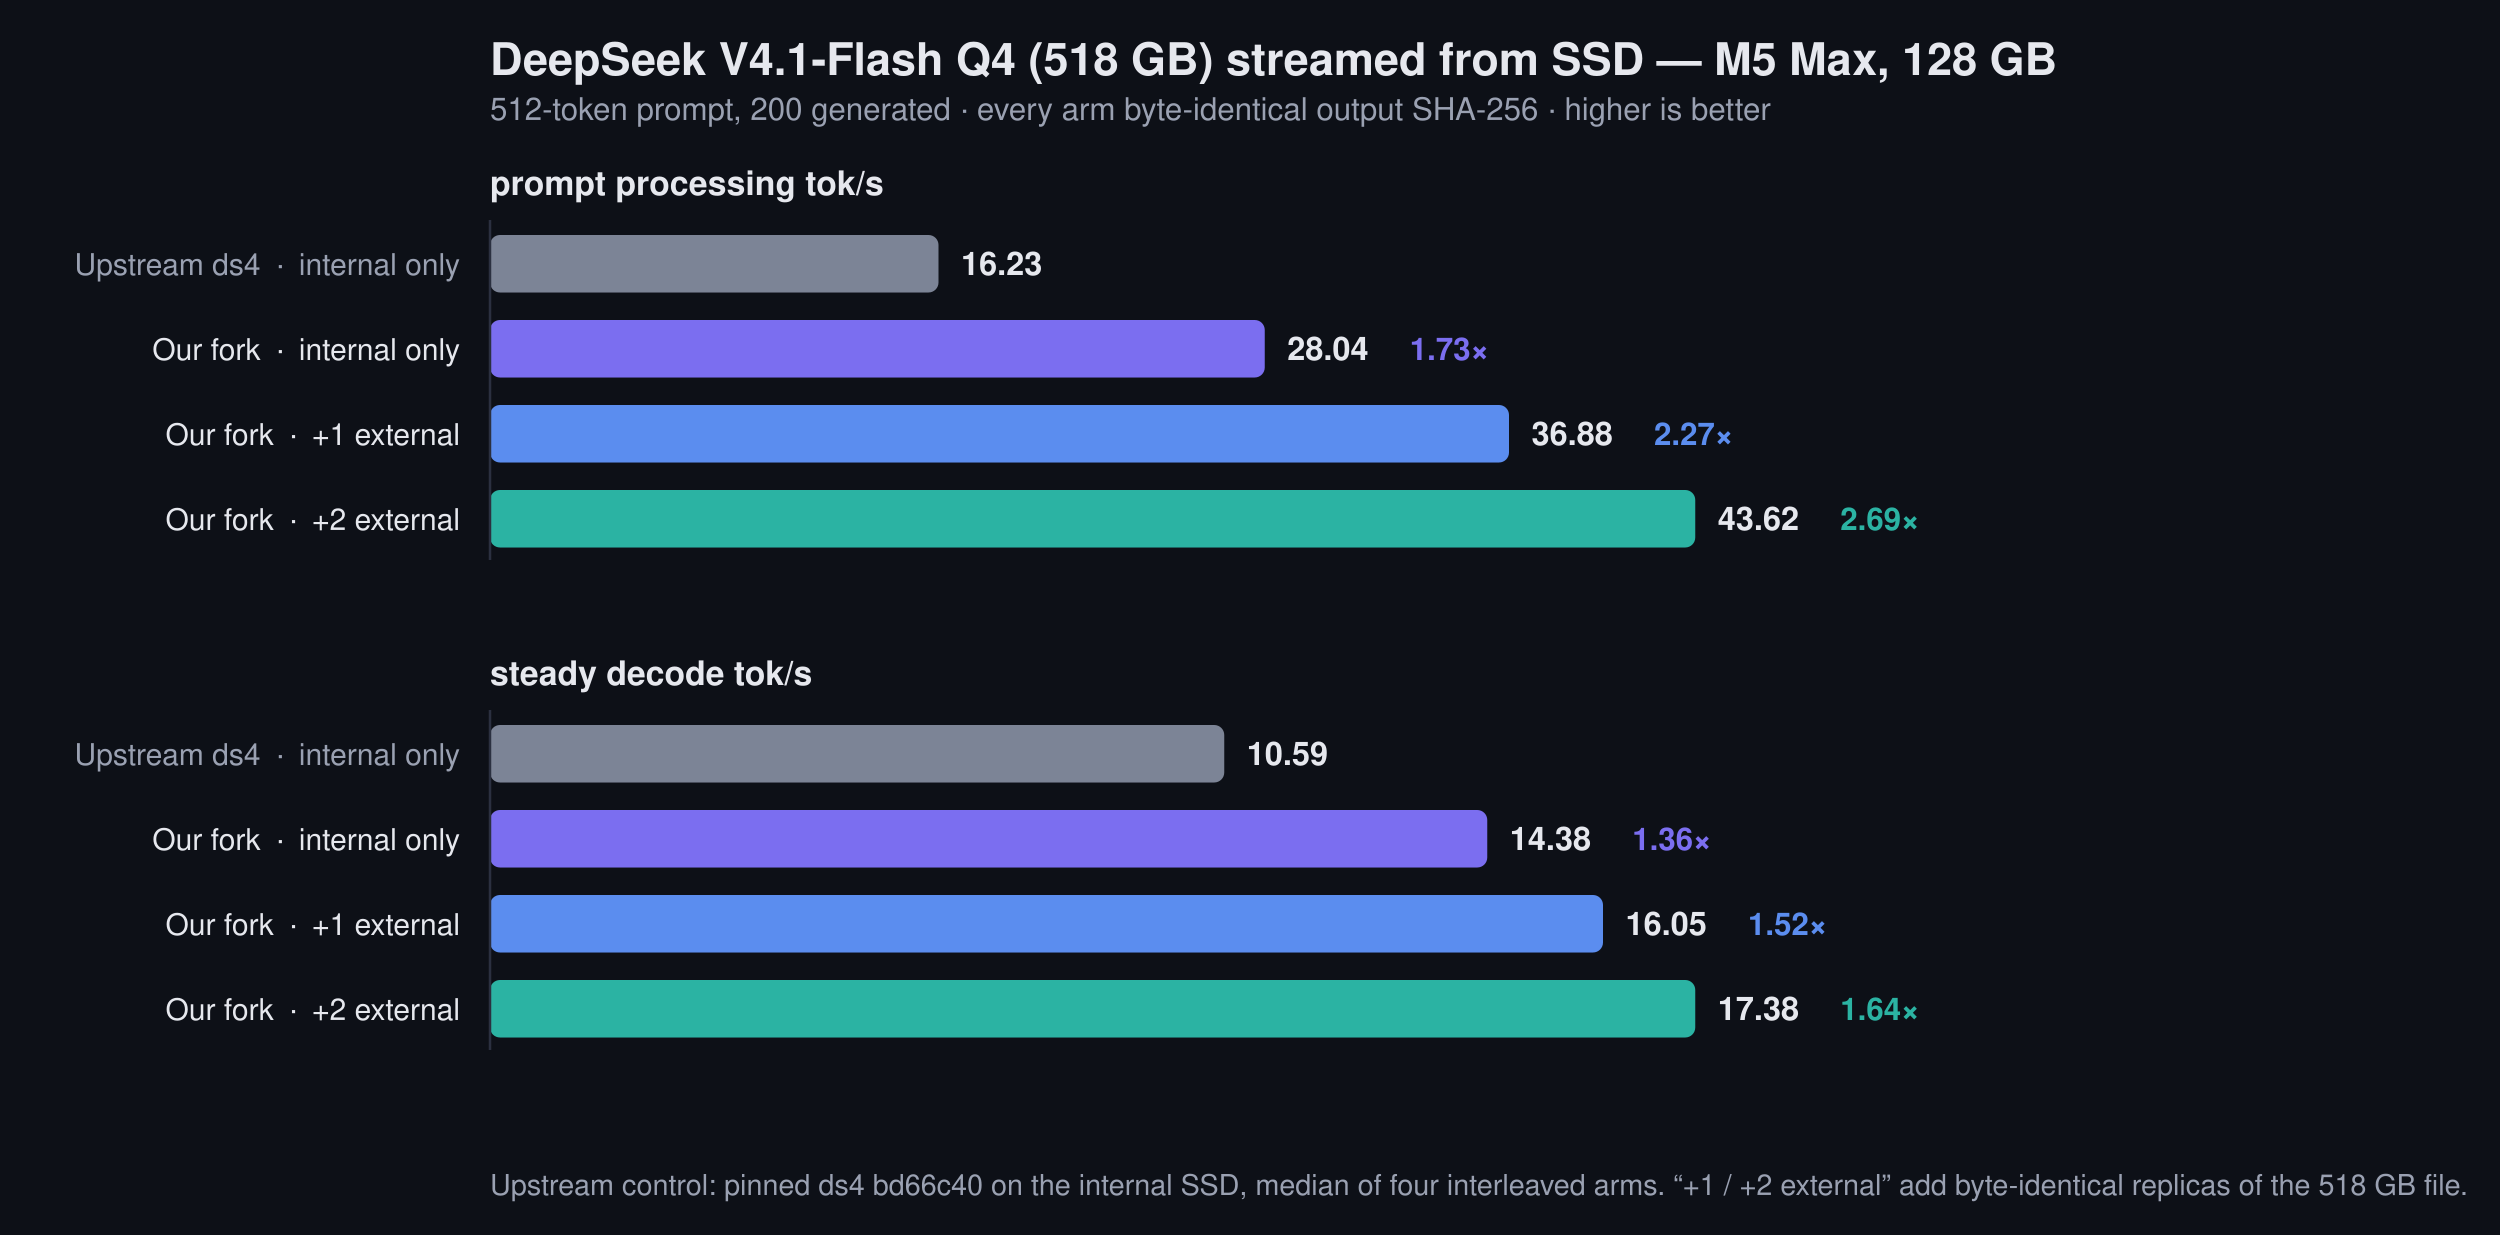
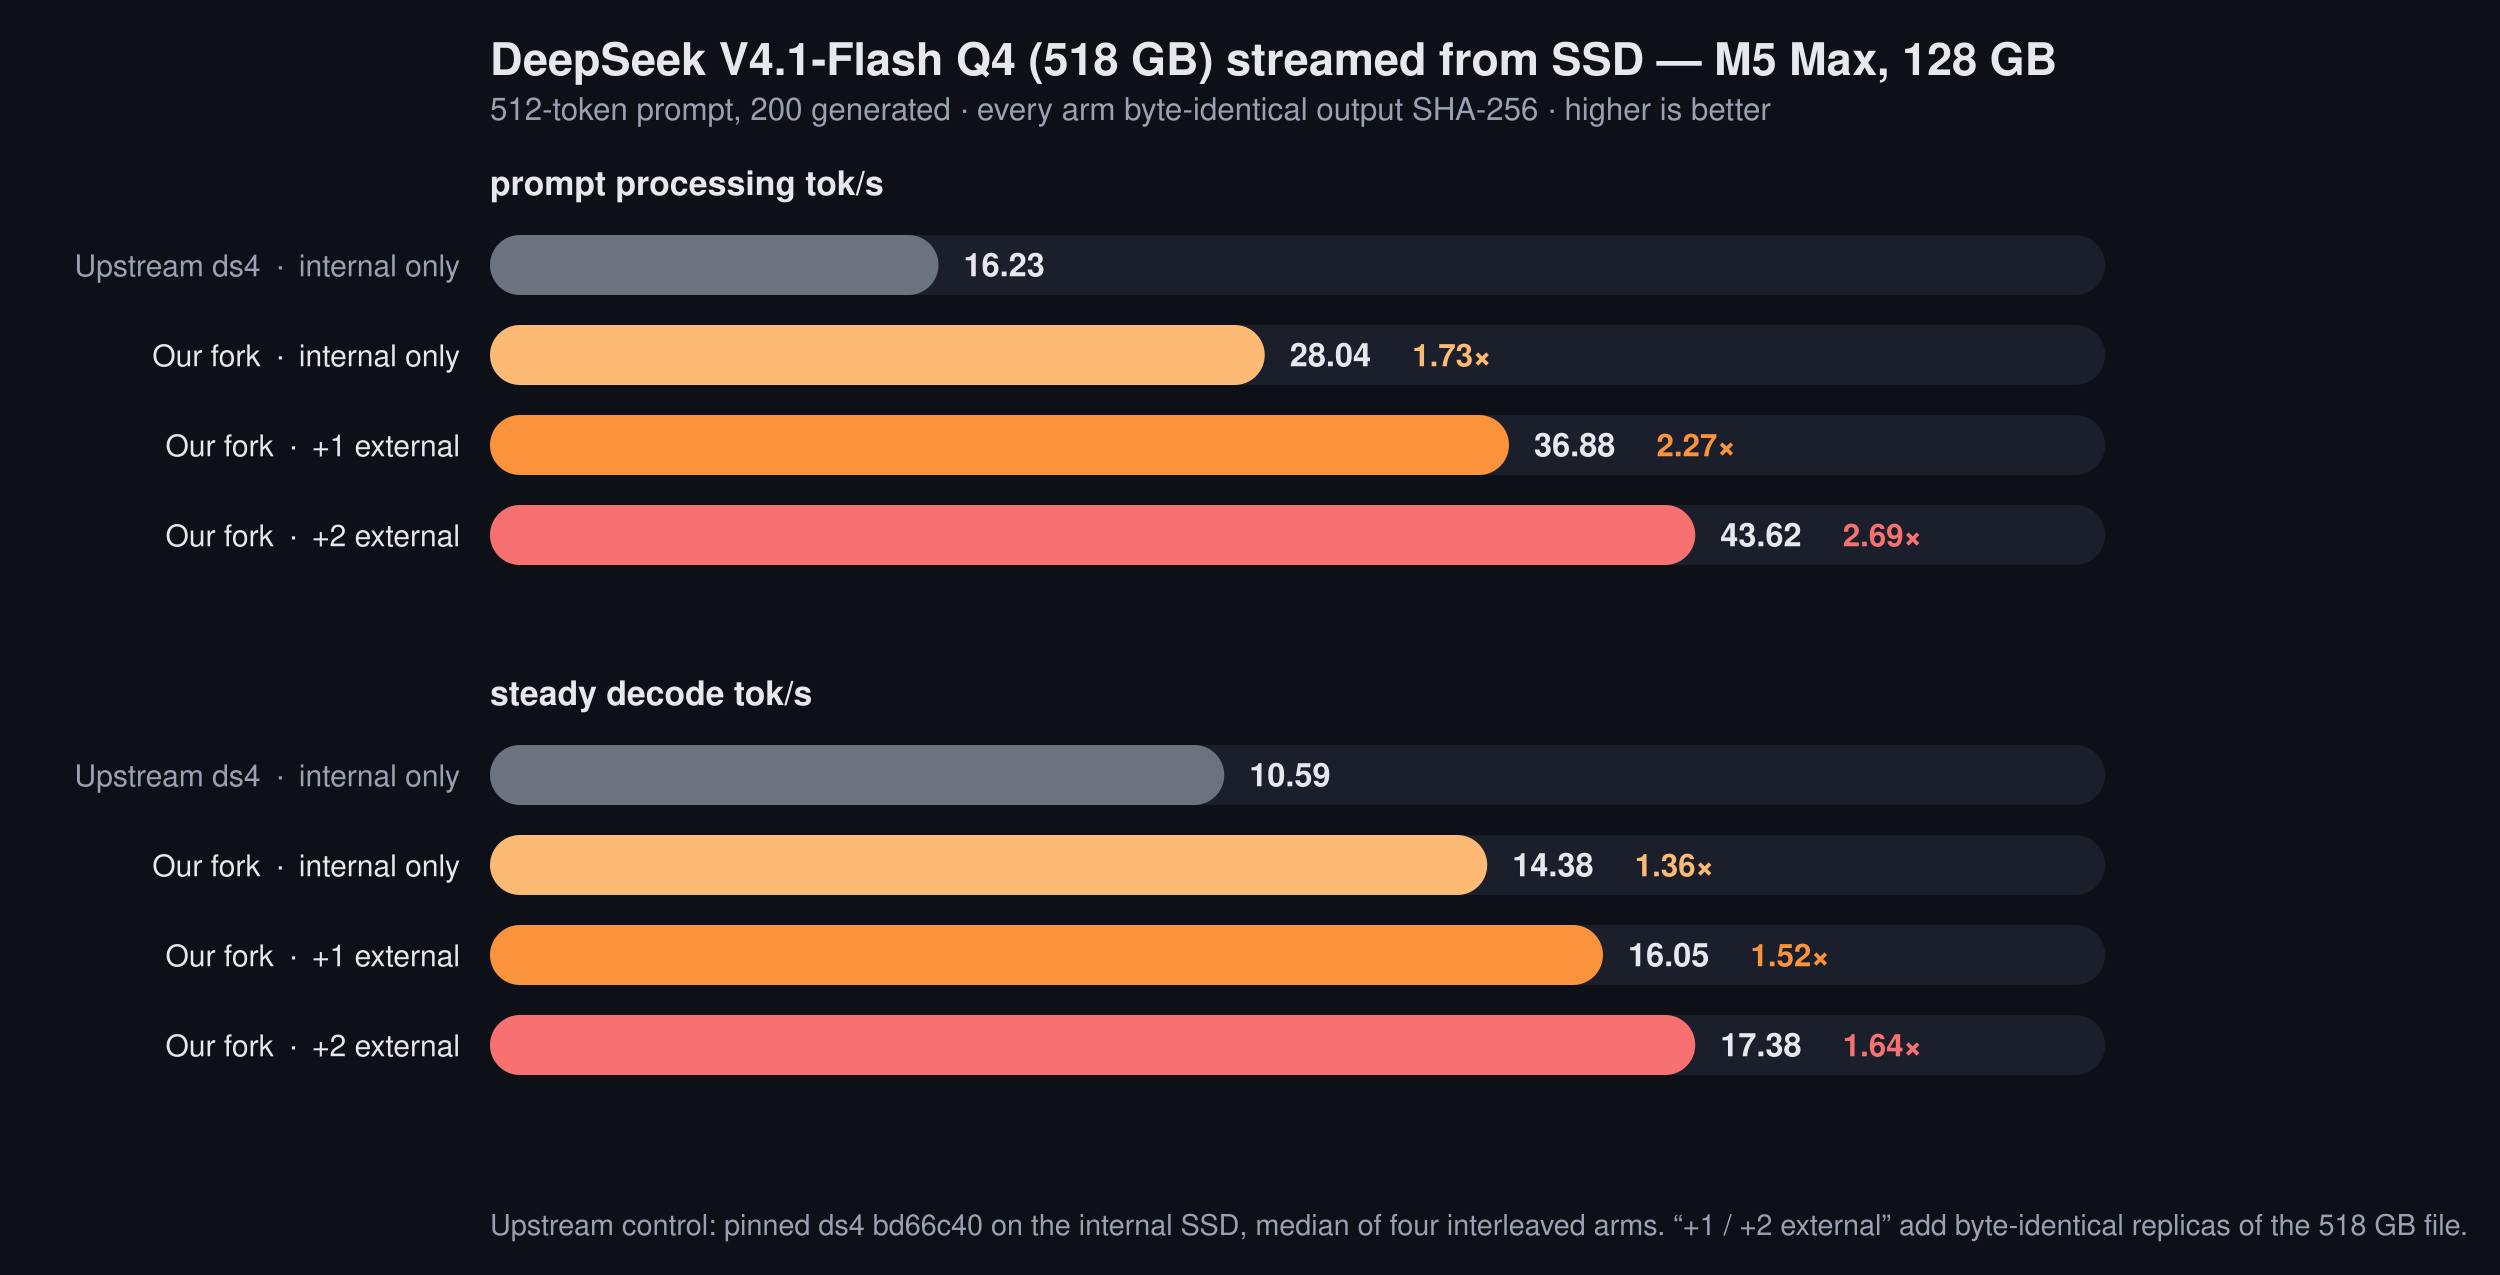
- <svg xmlns="http://www.w3.org/2000/svg" viewBox="0 0 1000 494" width="1000" height="494" font-family="-apple-system,BlinkMacSystemFont,Segoe UI,Helvetica,Arial,sans-serif">
-   <rect width="1000" height="494" fill="#0d1017" />
+ <svg xmlns="http://www.w3.org/2000/svg" viewBox="0 0 1000 510" width="1000" height="510" font-family="-apple-system,BlinkMacSystemFont,Segoe UI,Helvetica,Arial,sans-serif">
+   <rect width="1000" height="510" fill="#0d1017" />
  <text x="196" y="30" font-size="18" font-weight="700" fill="#e6e8ee">DeepSeek V4.1-Flash Q4 (518 GB) streamed from SSD — M5 Max, 128 GB</text>
  <text x="196" y="48" font-size="12.5" fill="#9aa1b2">512-token prompt, 200 generated · every arm byte-identical output SHA-256 · higher is better</text>
  <text x="196" y="78" font-size="13.5" font-weight="700" fill="#e6e8ee">prompt processing tok/s</text>
-   <text x="184" y="110" font-size="12" text-anchor="end" fill="#9aa1b2">Upstream ds4 · internal only</text>
-   <rect x="196" y="94" width="179.4" height="23" rx="4" fill="#7c8496" />
-   <text x="384.4" y="110" font-size="13" font-weight="700" fill="#e6e8ee">16.23</text>
-   <text x="184" y="144" font-size="12" text-anchor="end" fill="#e6e8ee">Our fork · internal only</text>
-   <rect x="196" y="128" width="309.9" height="23" rx="4" fill="#7b6ef0" />
-   <text x="514.9" y="144" font-size="13" font-weight="700" fill="#e6e8ee">28.04</text>
-   <text x="563.9" y="144" font-size="12.5" font-weight="600" fill="#7b6ef0">1.73×</text>
-   <text x="184" y="178" font-size="12" text-anchor="end" fill="#e6e8ee">Our fork · +1 external</text>
-   <rect x="196" y="162" width="407.6" height="23" rx="4" fill="#5b8def" />
-   <text x="612.6" y="178" font-size="13" font-weight="700" fill="#e6e8ee">36.88</text>
-   <text x="661.6" y="178" font-size="12.5" font-weight="600" fill="#5b8def">2.27×</text>
-   <text x="184" y="212" font-size="12" text-anchor="end" fill="#e6e8ee">Our fork · +2 external</text>
-   <rect x="196" y="196" width="482.1" height="23" rx="4" fill="#2bb3a3" />
-   <text x="687.1" y="212" font-size="13" font-weight="700" fill="#e6e8ee">43.62</text>
-   <text x="736.1" y="212" font-size="12.5" font-weight="600" fill="#2bb3a3">2.69×</text>
-   <line x1="196" y1="88" x2="196" y2="224" stroke="#2b3040" stroke-width="1" />
-   <text x="196" y="274" font-size="13.5" font-weight="700" fill="#e6e8ee">steady decode tok/s</text>
-   <text x="184" y="306" font-size="12" text-anchor="end" fill="#9aa1b2">Upstream ds4 · internal only</text>
-   <rect x="196" y="290" width="293.7" height="23" rx="4" fill="#7c8496" />
-   <text x="498.7" y="306" font-size="13" font-weight="700" fill="#e6e8ee">10.59</text>
-   <text x="184" y="340" font-size="12" text-anchor="end" fill="#e6e8ee">Our fork · internal only</text>
-   <rect x="196" y="324" width="398.9" height="23" rx="4" fill="#7b6ef0" />
-   <text x="603.9" y="340" font-size="13" font-weight="700" fill="#e6e8ee">14.38</text>
-   <text x="652.9" y="340" font-size="12.5" font-weight="600" fill="#7b6ef0">1.36×</text>
-   <text x="184" y="374" font-size="12" text-anchor="end" fill="#e6e8ee">Our fork · +1 external</text>
-   <rect x="196" y="358" width="445.2" height="23" rx="4" fill="#5b8def" />
-   <text x="650.2" y="374" font-size="13" font-weight="700" fill="#e6e8ee">16.05</text>
-   <text x="699.2" y="374" font-size="12.5" font-weight="600" fill="#5b8def">1.52×</text>
-   <text x="184" y="408" font-size="12" text-anchor="end" fill="#e6e8ee">Our fork · +2 external</text>
-   <rect x="196" y="392" width="482.1" height="23" rx="4" fill="#2bb3a3" />
-   <text x="687.1" y="408" font-size="13" font-weight="700" fill="#e6e8ee">17.38</text>
-   <text x="736.1" y="408" font-size="12.5" font-weight="600" fill="#2bb3a3">1.64×</text>
-   <line x1="196" y1="284" x2="196" y2="420" stroke="#2b3040" stroke-width="1" />
-   <text x="196" y="478" font-size="11.5" fill="#9aa1b2">Upstream control: pinned ds4 bd66c40 on the internal SSD, median of four interleaved arms. “+1 / +2 external” add byte-identical replicas of the 518 GB file.</text>
+   <text x="184" y="110.5" font-size="12" text-anchor="end" fill="#9aa1b2">Upstream ds4 · internal only</text>
+   <rect x="196" y="94" width="646.0" height="24" rx="12" fill="#1a1f2b" />
+   <rect x="196" y="94" width="179.4" height="24" rx="12" fill="#6b7280" />
+   <text x="385.4" y="110.5" font-size="13" font-weight="700" fill="#e6e8ee">16.23</text>
+   <text x="184" y="146.5" font-size="12" text-anchor="end" fill="#e6e8ee">Our fork · internal only</text>
+   <rect x="196" y="130" width="646.0" height="24" rx="12" fill="#1a1f2b" />
+   <rect x="196" y="130" width="309.9" height="24" rx="12" fill="#fdba74" />
+   <text x="515.9" y="146.5" font-size="13" font-weight="700" fill="#e6e8ee">28.04</text>
+   <text x="564.9" y="146.5" font-size="12.5" font-weight="600" fill="#fdba74">1.73×</text>
+   <text x="184" y="182.5" font-size="12" text-anchor="end" fill="#e6e8ee">Our fork · +1 external</text>
+   <rect x="196" y="166" width="646.0" height="24" rx="12" fill="#1a1f2b" />
+   <rect x="196" y="166" width="407.6" height="24" rx="12" fill="#fb923c" />
+   <text x="613.6" y="182.5" font-size="13" font-weight="700" fill="#e6e8ee">36.88</text>
+   <text x="662.6" y="182.5" font-size="12.5" font-weight="600" fill="#fb923c">2.27×</text>
+   <text x="184" y="218.5" font-size="12" text-anchor="end" fill="#e6e8ee">Our fork · +2 external</text>
+   <rect x="196" y="202" width="646.0" height="24" rx="12" fill="#1a1f2b" />
+   <rect x="196" y="202" width="482.1" height="24" rx="12" fill="#f87171" />
+   <text x="688.1" y="218.5" font-size="13" font-weight="700" fill="#e6e8ee">43.62</text>
+   <text x="737.1" y="218.5" font-size="12.5" font-weight="600" fill="#f87171">2.69×</text>
+   <text x="196" y="282" font-size="13.5" font-weight="700" fill="#e6e8ee">steady decode tok/s</text>
+   <text x="184" y="314.5" font-size="12" text-anchor="end" fill="#9aa1b2">Upstream ds4 · internal only</text>
+   <rect x="196" y="298" width="646.0" height="24" rx="12" fill="#1a1f2b" />
+   <rect x="196" y="298" width="293.7" height="24" rx="12" fill="#6b7280" />
+   <text x="499.7" y="314.5" font-size="13" font-weight="700" fill="#e6e8ee">10.59</text>
+   <text x="184" y="350.5" font-size="12" text-anchor="end" fill="#e6e8ee">Our fork · internal only</text>
+   <rect x="196" y="334" width="646.0" height="24" rx="12" fill="#1a1f2b" />
+   <rect x="196" y="334" width="398.9" height="24" rx="12" fill="#fdba74" />
+   <text x="604.9" y="350.5" font-size="13" font-weight="700" fill="#e6e8ee">14.38</text>
+   <text x="653.9" y="350.5" font-size="12.5" font-weight="600" fill="#fdba74">1.36×</text>
+   <text x="184" y="386.5" font-size="12" text-anchor="end" fill="#e6e8ee">Our fork · +1 external</text>
+   <rect x="196" y="370" width="646.0" height="24" rx="12" fill="#1a1f2b" />
+   <rect x="196" y="370" width="445.2" height="24" rx="12" fill="#fb923c" />
+   <text x="651.2" y="386.5" font-size="13" font-weight="700" fill="#e6e8ee">16.05</text>
+   <text x="700.2" y="386.5" font-size="12.5" font-weight="600" fill="#fb923c">1.52×</text>
+   <text x="184" y="422.5" font-size="12" text-anchor="end" fill="#e6e8ee">Our fork · +2 external</text>
+   <rect x="196" y="406" width="646.0" height="24" rx="12" fill="#1a1f2b" />
+   <rect x="196" y="406" width="482.1" height="24" rx="12" fill="#f87171" />
+   <text x="688.1" y="422.5" font-size="13" font-weight="700" fill="#e6e8ee">17.38</text>
+   <text x="737.1" y="422.5" font-size="12.5" font-weight="600" fill="#f87171">1.64×</text>
+   <text x="196" y="494" font-size="11.5" fill="#9aa1b2">Upstream control: pinned ds4 bd66c40 on the internal SSD, median of four interleaved arms. “+1 / +2 external” add byte-identical replicas of the 518 GB file.</text>
</svg>
